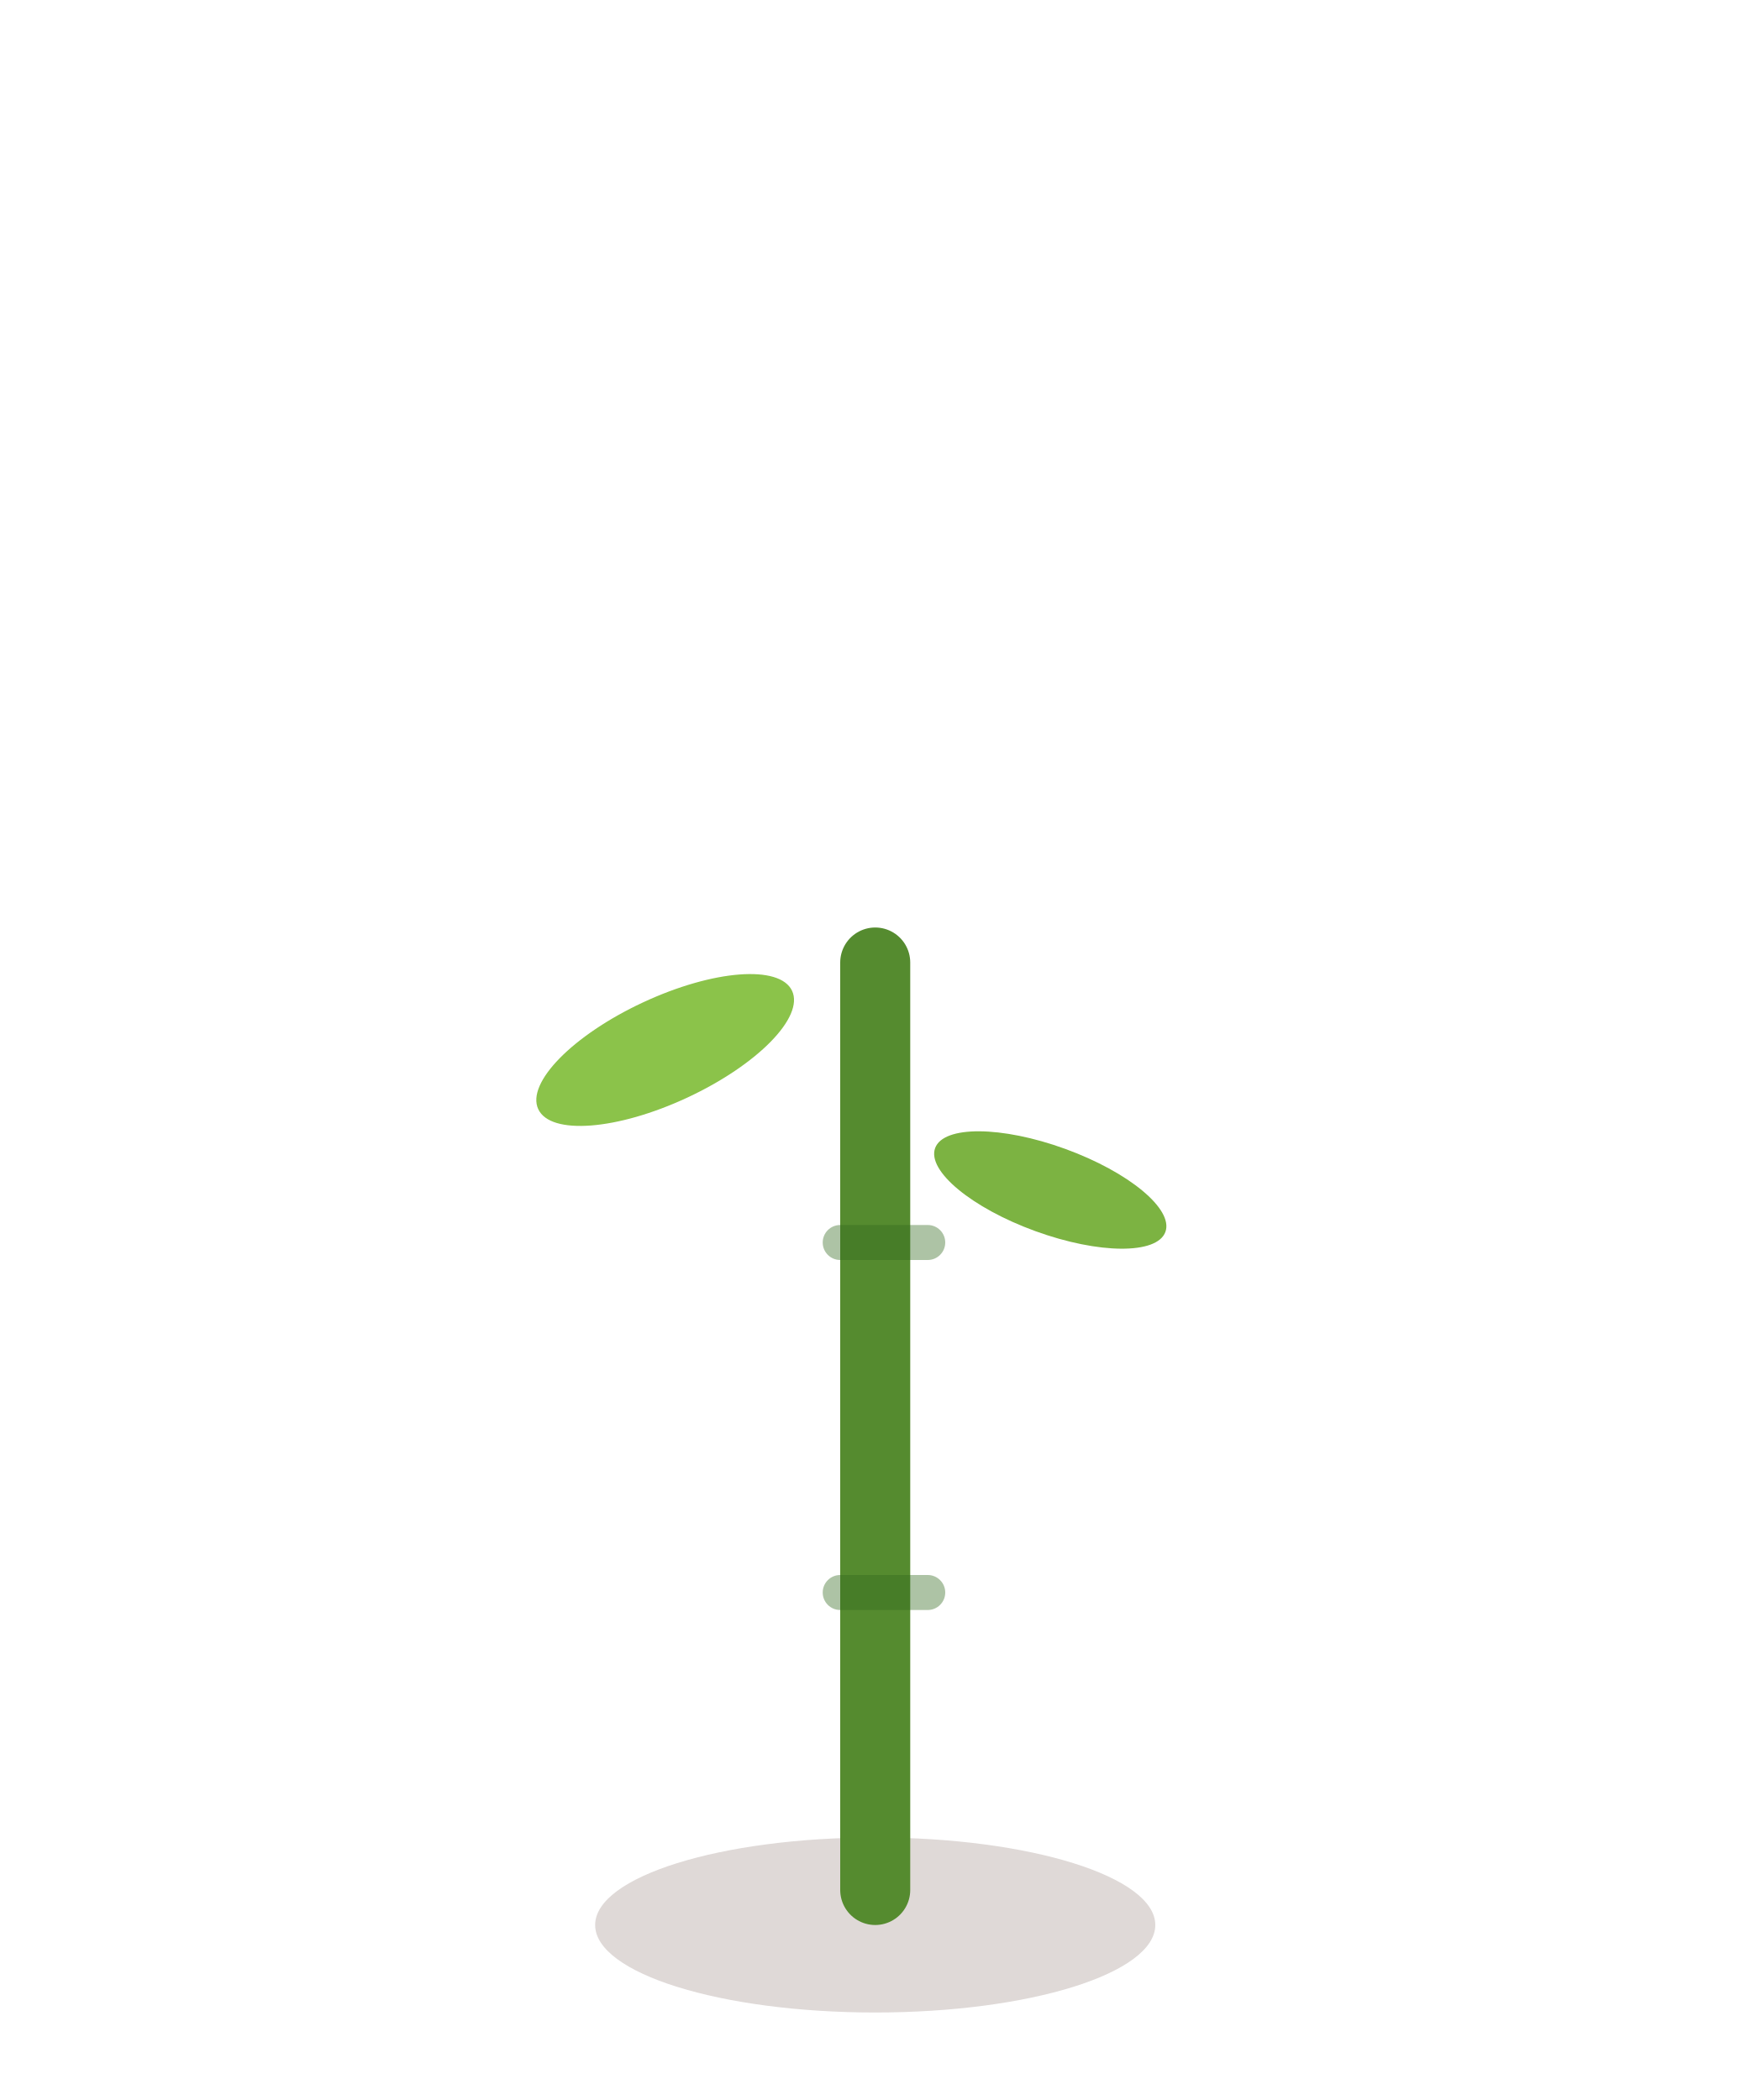
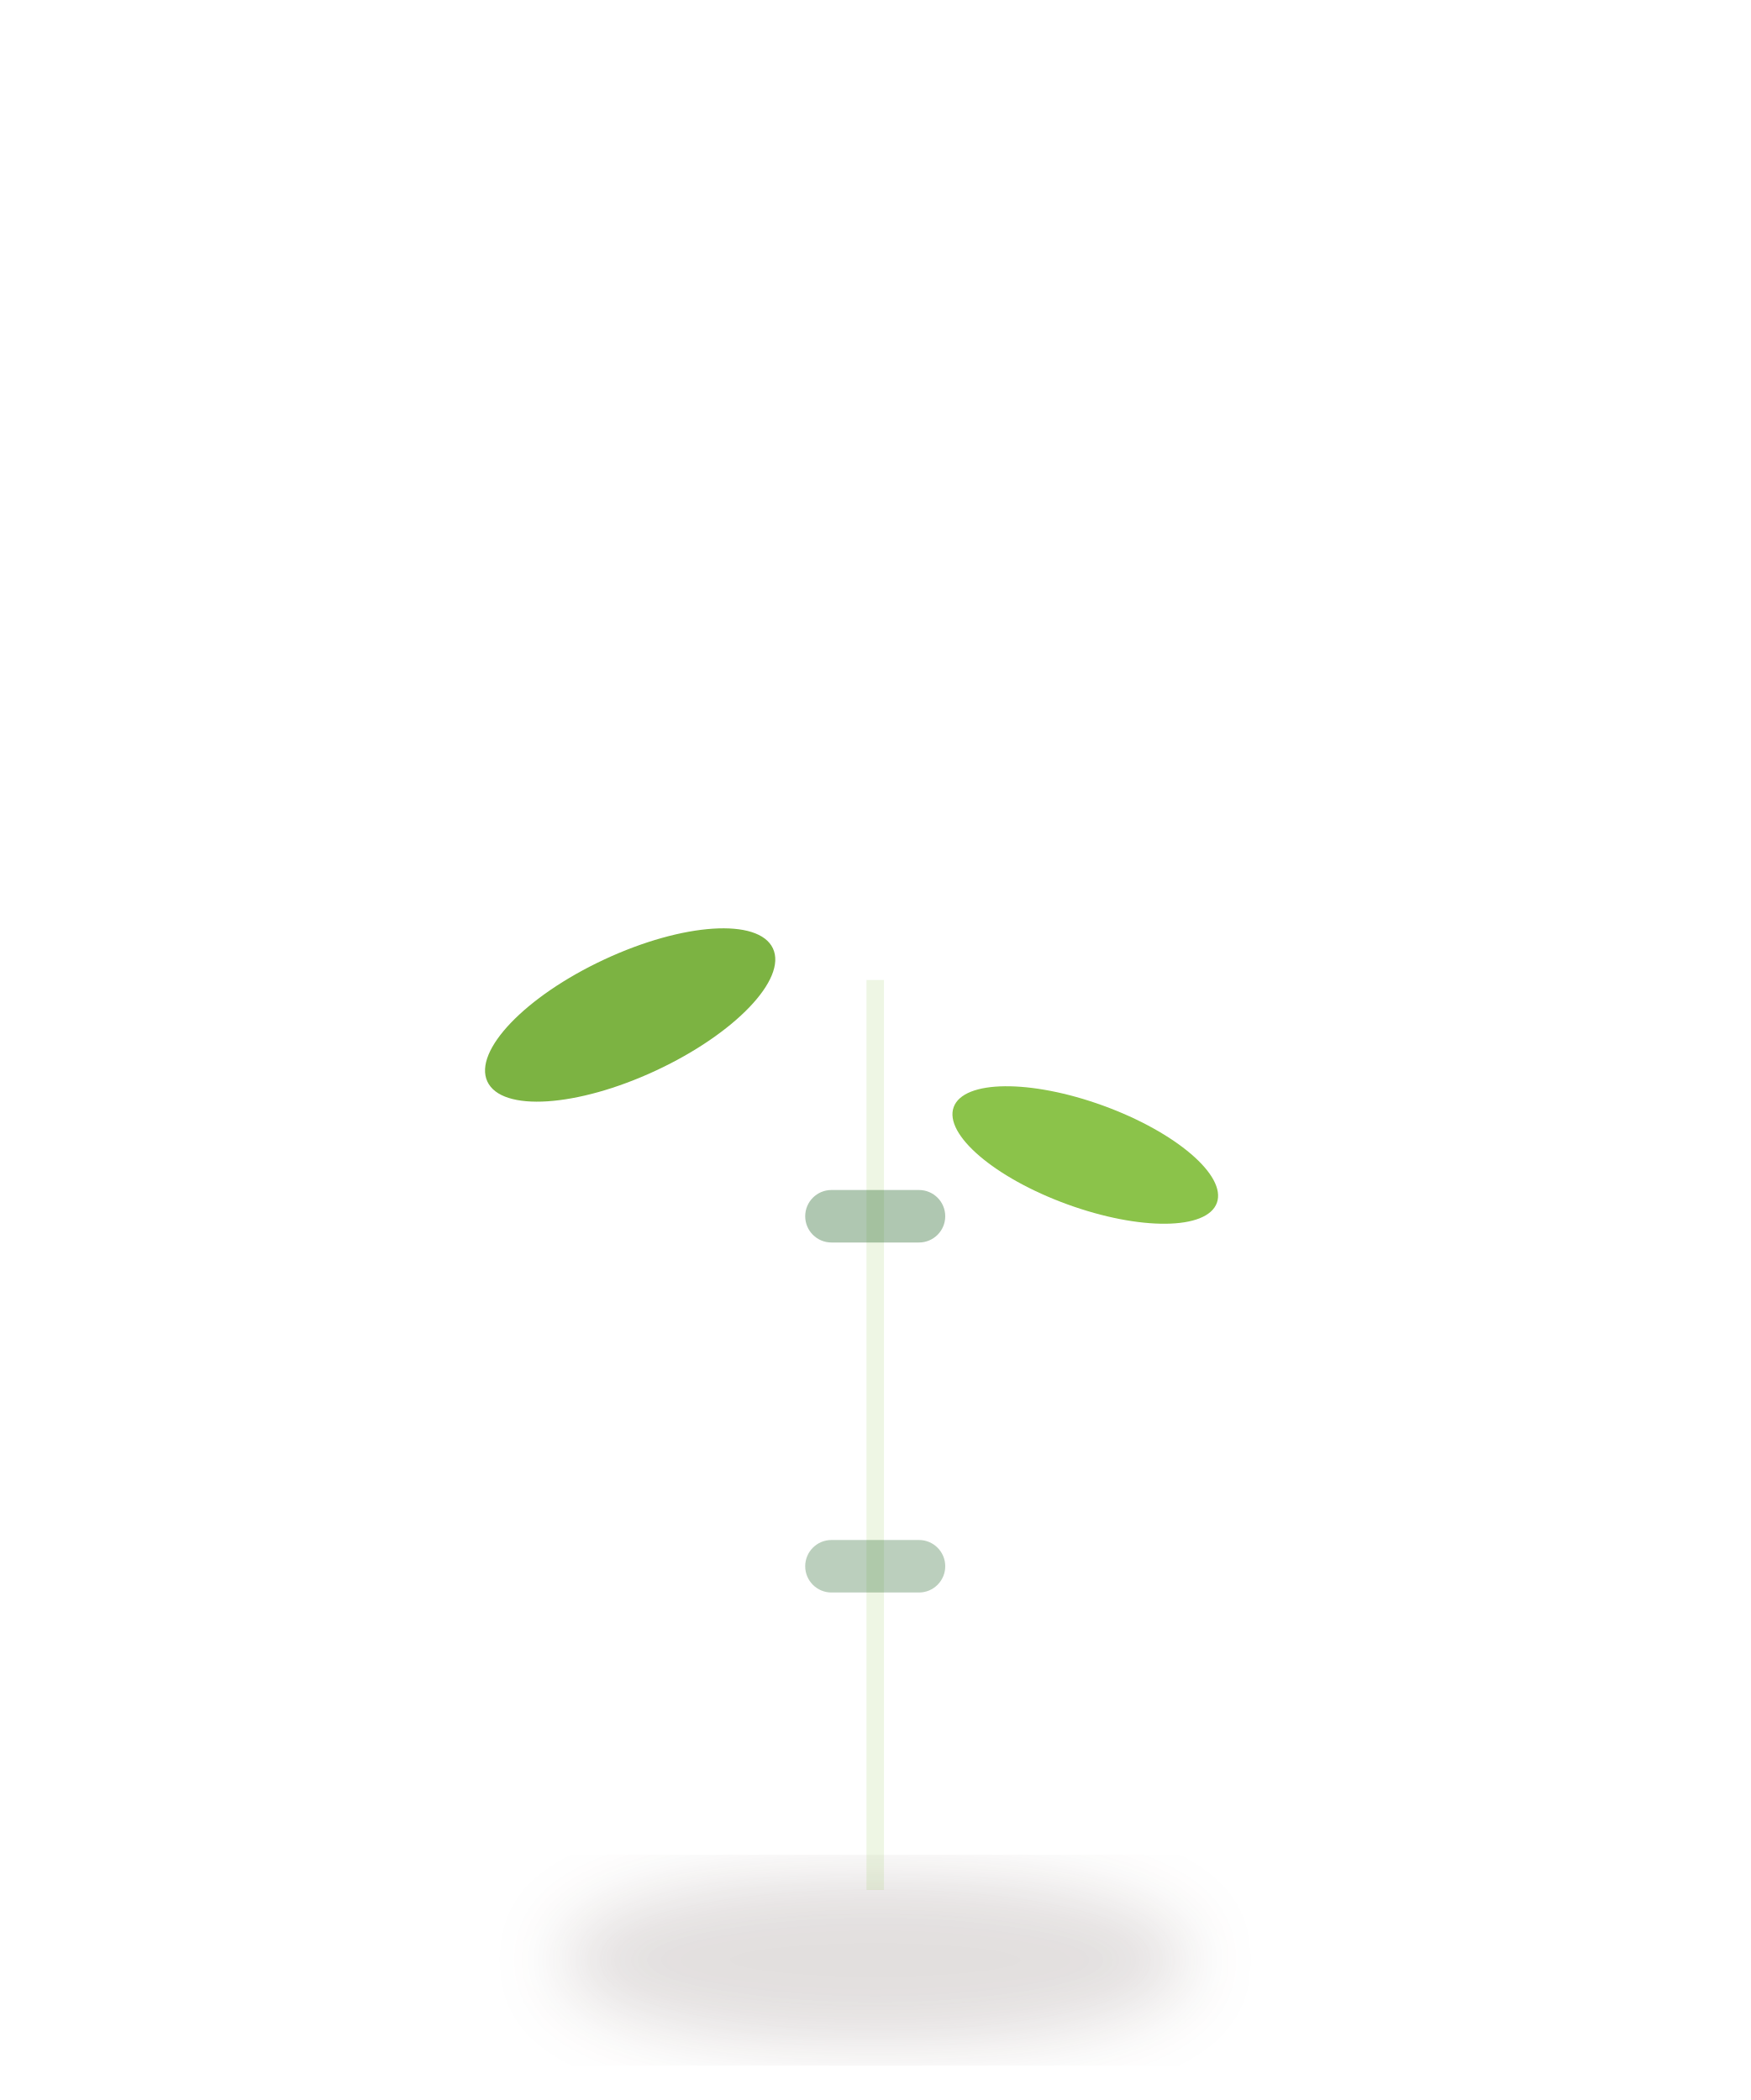
<svg xmlns="http://www.w3.org/2000/svg" viewBox="0 0 100 120">
-   <ellipse cx="50" cy="110" rx="16" ry="5" fill="#5D4037" opacity="0.2" />
-   <path d="M50 108 Q50 85 50 55" stroke="#558B2F" stroke-width="4" fill="none" stroke-linecap="round" />
-   <rect x="47" y="70" width="7" height="2" rx="1" fill="#33691E" opacity="0.4" />
-   <rect x="47" y="90" width="7" height="2" rx="1" fill="#33691E" opacity="0.4" />
-   <ellipse cx="38" cy="60" rx="8" ry="3" fill="#8BC34A" transform="rotate(-25 38 60)" />
-   <ellipse cx="60" cy="68" rx="7" ry="2.5" fill="#7CB342" transform="rotate(20 60 68)" />
+   <defs>
+     <linearGradient id="bG" x1="0" y1="0" x2="1" y2="0">
+       <stop offset="0%" stop-color="#33691E" />
+       <stop offset="50%" stop-color="#558B2F" />
+       <stop offset="100%" stop-color="#33691E" />
+     </linearGradient>
+     <filter id="sh">
+       <feGaussianBlur stdDeviation="2" />
+     </filter>
+   </defs>
+   <ellipse cx="50" cy="112" rx="18" ry="5" fill="#3E2723" opacity="0.15" filter="url(#sh)" />
+   <path d="M50 108 Q50 86 50 54" stroke="url(#bG)" stroke-width="5" fill="none" stroke-linecap="round" />
+   <path d="M50 108 Q50 88 50 56" stroke="#8BC34A" stroke-width="1" fill="none" opacity="0.15" />
+   <rect x="46" y="68" width="8" height="3" rx="1.5" fill="#1B5E20" opacity="0.35" />
+   <rect x="46" y="88" width="8" height="3" rx="1.5" fill="#1B5E20" opacity="0.3" />
+   <ellipse cx="36" cy="58" rx="9" ry="3.5" fill="#7CB342" transform="rotate(-25 36 58)" />
+   <ellipse cx="62" cy="66" rx="8" ry="3" fill="#8BC34A" transform="rotate(20 62 66)" />
</svg>
